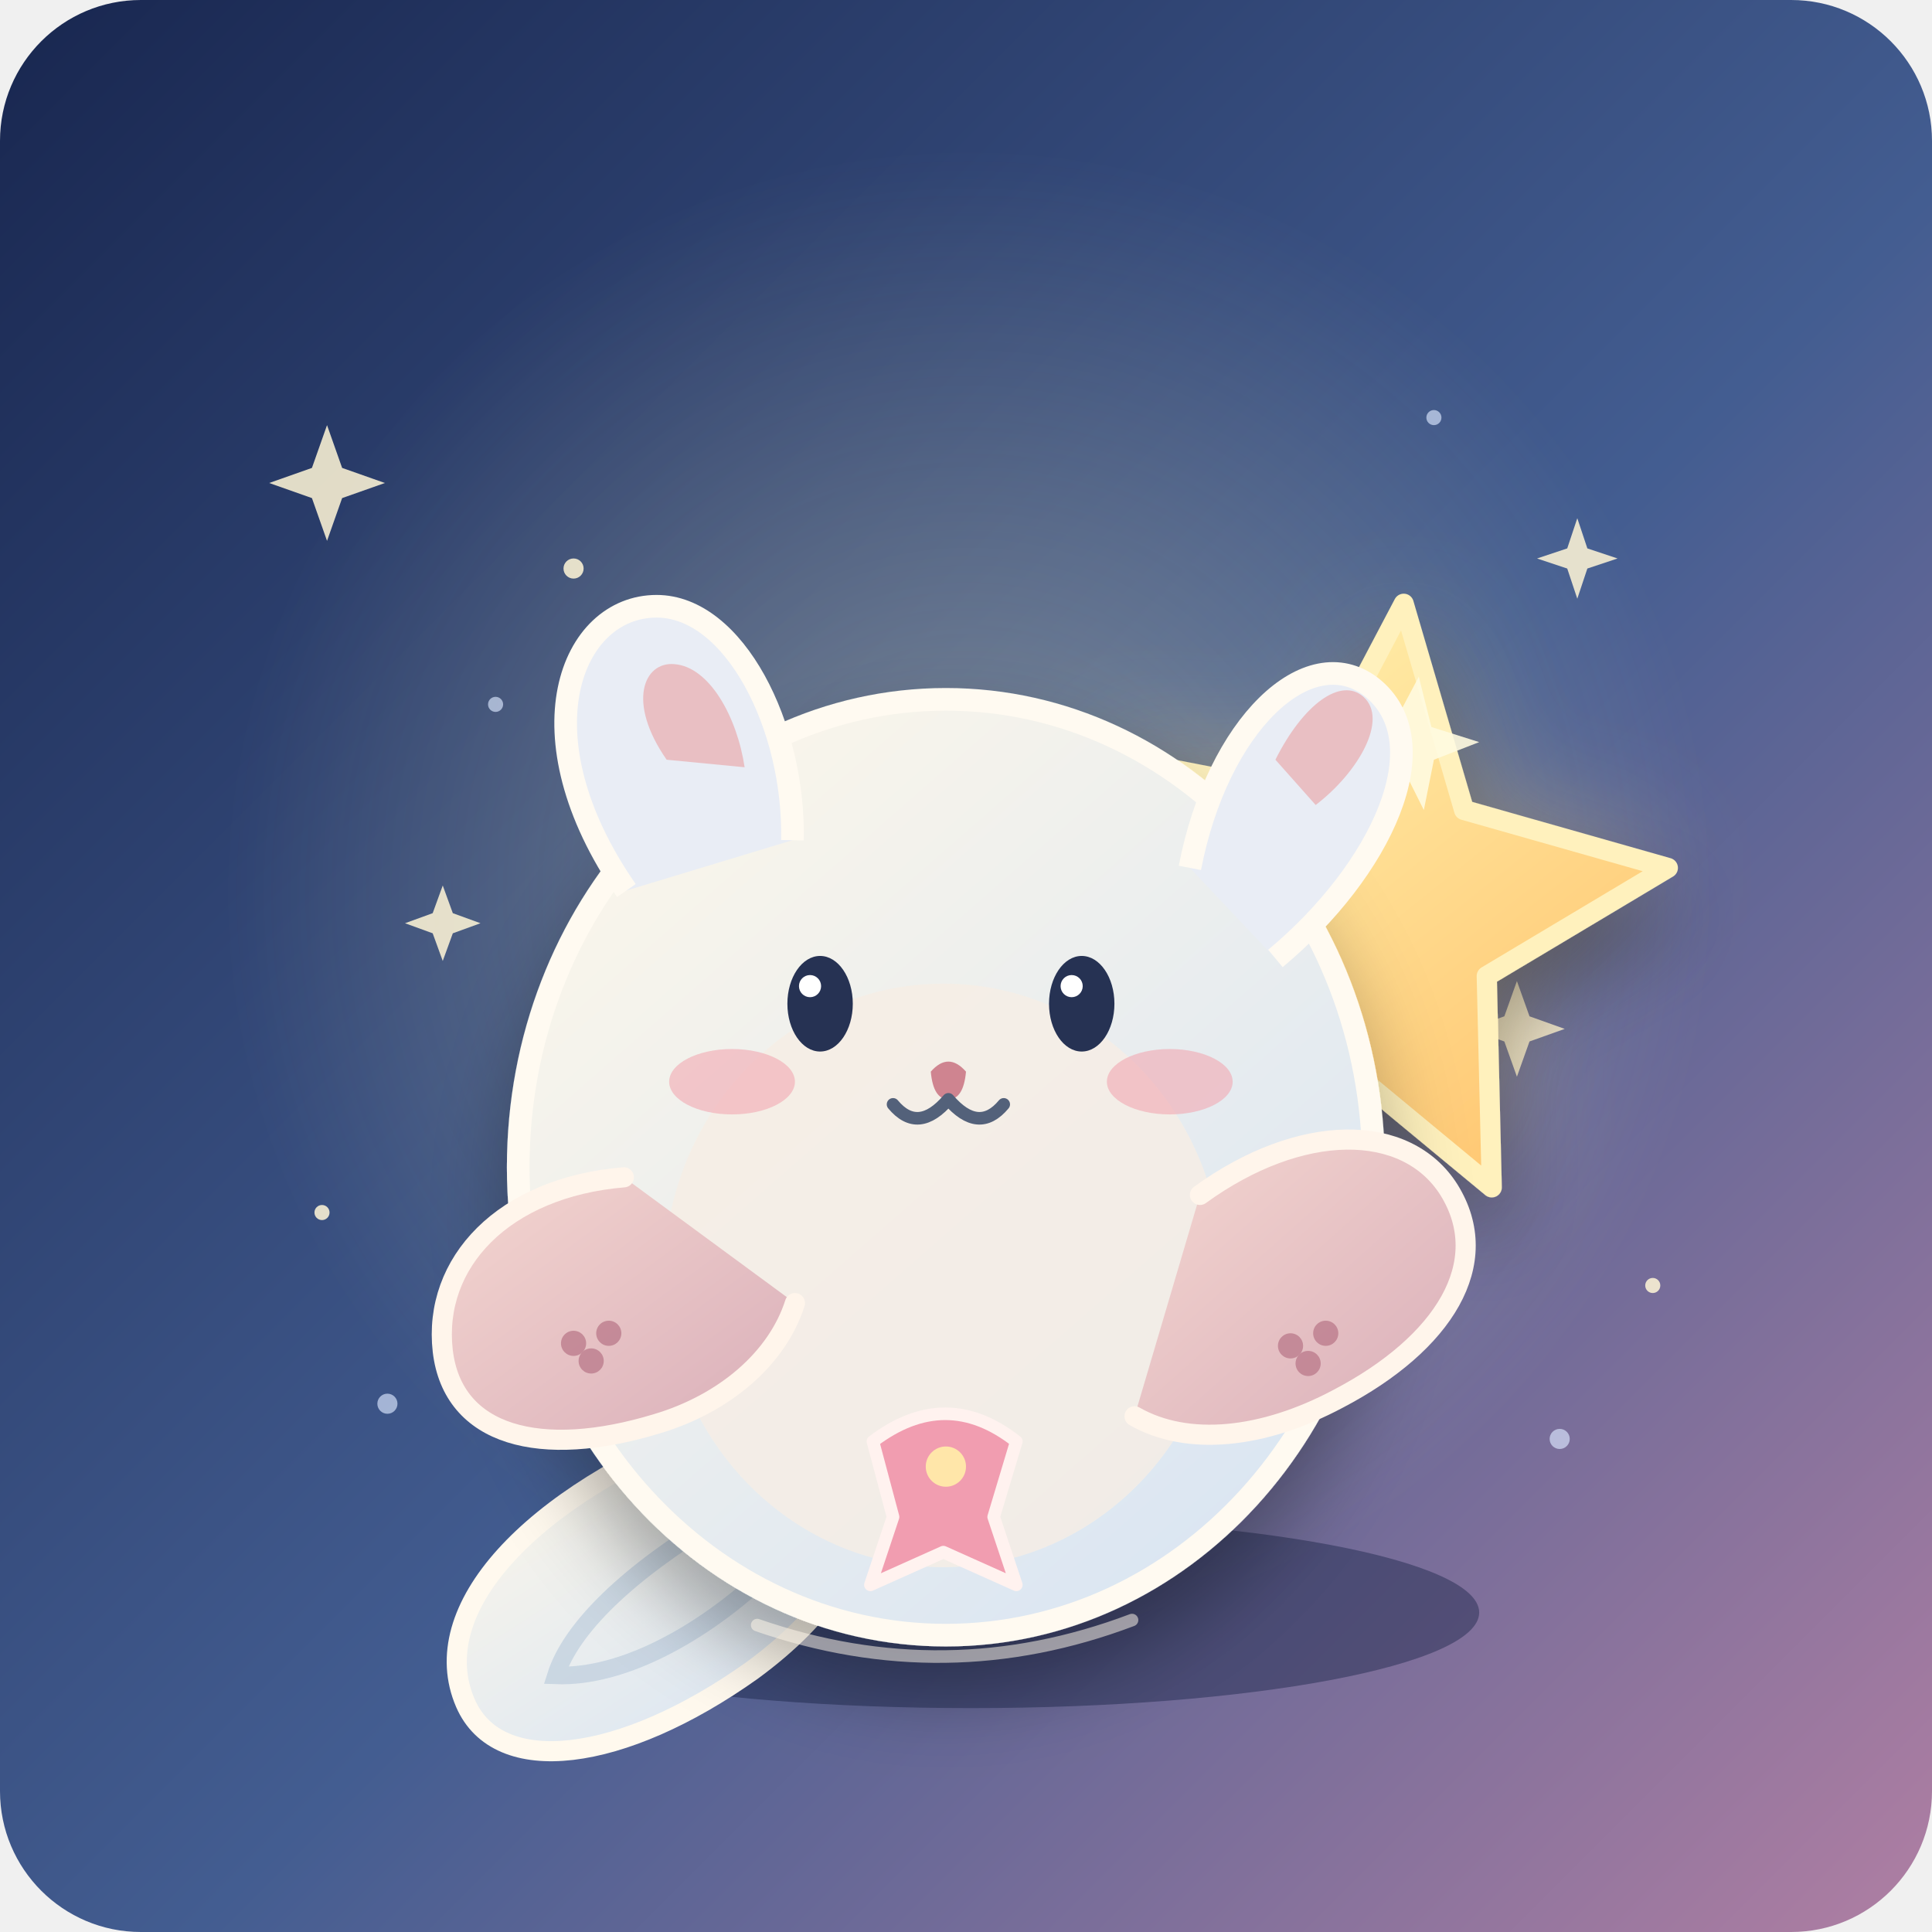
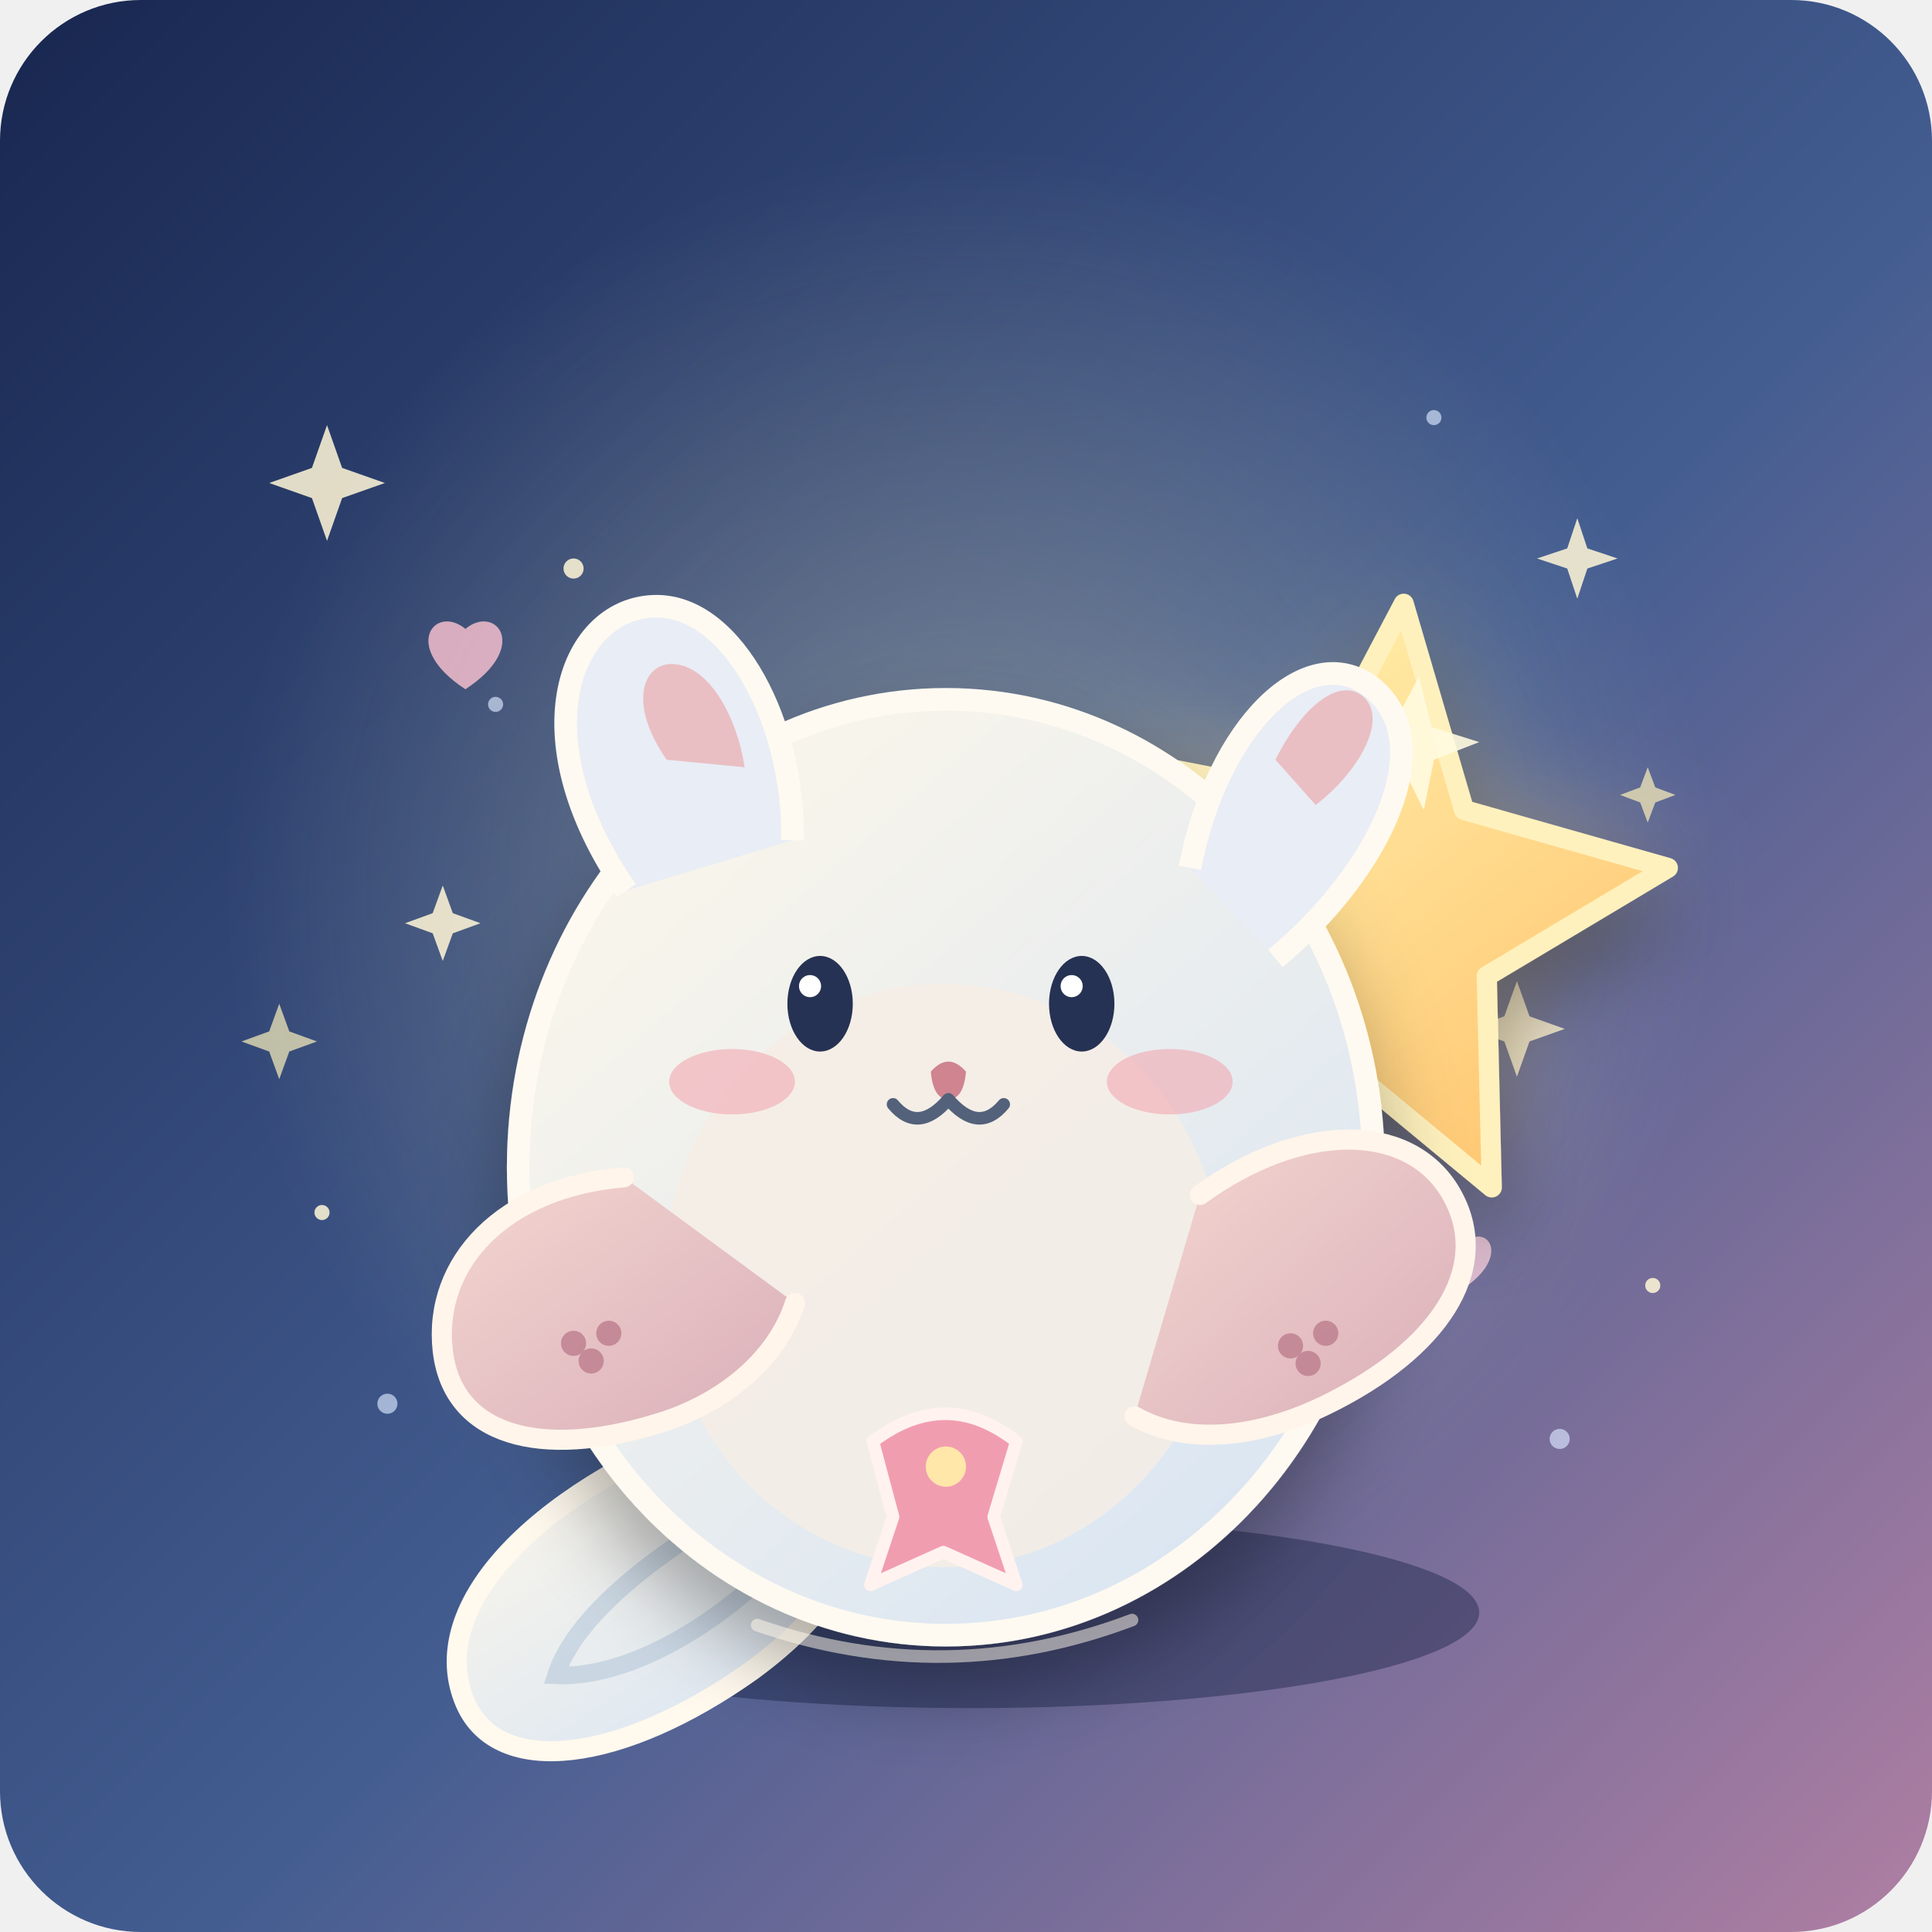
<svg xmlns="http://www.w3.org/2000/svg" width="768" height="768" viewBox="0 0 768 768">
  <defs>
    <linearGradient id="bg" x1="0" y1="0" x2="1" y2="1">
      <stop stop-color="#18264f" />
      <stop offset=".55" stop-color="#435d91" />
      <stop offset="1" stop-color="#b17fa3" />
    </linearGradient>
    <radialGradient id="halo">
      <stop stop-color="#fff4bd" stop-opacity=".34" />
      <stop offset="1" stop-color="#fff4bd" stop-opacity="0" />
    </radialGradient>
    <linearGradient id="body" x1="0" y1="0" x2=".8" y2="1">
      <stop stop-color="#fff8e9" />
      <stop offset="1" stop-color="#d9e5f3" />
    </linearGradient>
    <linearGradient id="flipper" x1="0" y1="0" x2="1" y2="1">
      <stop stop-color="#f4d6d0" />
      <stop offset="1" stop-color="#d9aeb9" />
    </linearGradient>
    <linearGradient id="star" x1="0" y1="0" x2=".8" y2="1">
      <stop stop-color="#fff7b7" />
      <stop offset="1" stop-color="#ffc56f" />
    </linearGradient>
    <filter id="shadow" x="-30%" y="-30%" width="160%" height="180%">
      <feGaussianBlur in="SourceAlpha" stdDeviation="16" />
      <feOffset dy="18" />
      <feComponentTransfer>
        <feFuncA type="linear" slope=".32" />
      </feComponentTransfer>
      <feMerge>
        <feMergeNode />
        <feMergeNode in="SourceGraphic" />
      </feMerge>
    </filter>
    <filter id="glow" x="-100%" y="-100%" width="300%" height="300%">
      <feGaussianBlur stdDeviation="22" />
    </filter>
  </defs>
  <rect width="768" height="768" rx="56" fill="url(#bg)" />
  <circle cx="385" cy="355" r="300" fill="url(#halo)" />
  <g fill="#fff6d7" opacity=".86">
    <path d="M130 169l6 17 17 6-17 6-6 17-6-17-17-6 17-6z" />
    <path d="M627 206l4 12 12 4-12 4-4 12-4-12-12-4 12-4z" />
    <path d="M176 352l4 11 11 4-11 4-4 11-4-11-11-4 11-4z" />
    <path d="M603 390l5 14 14 5-14 5-5 14-5-14-14-5 14-5z" />
    <circle cx="228" cy="226" r="4" />
    <circle cx="553" cy="280" r="4" />
    <circle cx="128" cy="482" r="3" />
    <circle cx="657" cy="511" r="3" />
    <circle cx="250" cy="580" r="3" />
+     <path d="M185 250c-12-10-26 7 0 24 26-17 12-34 0-24z" fill="#ffc5d3" opacity=".92" />
+     <path d="M582 494c-9-8-19 5 0 18 19-13 9-26 0-18z" fill="#ffd4df" opacity=".88" />
+     <path d="M111 399l4 11 11 4-11 4-4 11-4-11-11-4 11-4z" fill="#fff4bd" opacity=".8" />
+     <path d="M655 305l3 8 8 3-8 3-3 8-3-8-8-3 8-3z" fill="#fff4bd" opacity=".8" />
  </g>
  <g fill="#dbe8ff" opacity=".65">
    <circle cx="197" cy="280" r="3" />
    <circle cx="570" cy="166" r="3" />
    <circle cx="620" cy="572" r="4" />
    <circle cx="154" cy="558" r="4" />
  </g>
  <ellipse cx="386" cy="641" rx="202" ry="38" fill="#141e42" opacity=".42" />
  <path d="M521 315l39-71 24 78 78 22-69 42 1 82-62-52-77 26 29-76-47-67z" fill="#ffd678" opacity=".4" filter="url(#glow)" />
  <path d="M518 316l40-76 24 82 81 23-72 43 2 84-64-53-79 27 30-78-49-69z" fill="url(#star)" stroke="#fff1bd" stroke-width="8" stroke-linejoin="round" filter="url(#shadow)" />
  <path d="M555 286l9-17 5 20 19 6-18 7-4 20-9-18-19-5z" fill="#fffbe0" opacity=".9" />
  <path d="M285 566c-75 29-116 74-100 111 13 30 62 24 114-13 30-22 45-46 43-67z" fill="url(#body)" stroke="#fff9ee" stroke-width="8" />
  <path d="M285 604c-35 21-58 43-64 62 27 1 58-17 81-38" fill="none" stroke="#bdcddd" stroke-width="7" stroke-linecap="round" opacity=".7" />
  <ellipse cx="376" cy="464" rx="170" ry="186" fill="url(#body)" stroke="#fffaf1" stroke-width="9" filter="url(#shadow)" />
  <ellipse cx="375" cy="507" rx="111" ry="116" fill="#f6eee5" opacity=".8" />
  <path d="M249 354c-43-62-22-113 12-113 31 0 55 48 54 93" fill="#e9edf5" stroke="#fffaf1" stroke-width="9" />
  <path d="M473 345c11-57 47-91 72-72 28 22 4 73-38 108" fill="#e9edf5" stroke="#fffaf1" stroke-width="9" />
  <path d="M265 302c-16-23-9-39 3-38 14 1 25 21 28 41" fill="#e9bfc3" />
  <path d="M507 302c11-22 26-33 35-25 10 9-2 30-19 43" fill="#e9bfc3" />
  <ellipse cx="326" cy="399" rx="13" ry="19" fill="#263253" />
  <ellipse cx="430" cy="399" rx="13" ry="19" fill="#263253" />
  <circle cx="322" cy="392" r="4.4" fill="#fff" />
  <circle cx="426" cy="392" r="4.4" fill="#fff" />
  <ellipse cx="291" cy="430" rx="25" ry="13" fill="#f1a6b0" opacity=".58" />
  <ellipse cx="465" cy="430" rx="25" ry="13" fill="#f1a6b0" opacity=".58" />
  <path d="M370 426q7-8 14 0-1 11-7 11t-7-11z" fill="#cf8490" />
  <path d="M377 437q-12 14-22 2m22-2q12 14 22 2" fill="none" stroke="#53617a" stroke-width="5" stroke-linecap="round" />
  <path d="M248 468c-48 4-76 34-72 69 4 34 39 43 85 29 27-8 48-26 55-48" fill="url(#flipper)" stroke="#fff5eb" stroke-width="8" stroke-linecap="round" />
  <path d="M477 475c40-29 82-29 99-2 18 29-2 61-44 83-30 16-60 19-81 7" fill="url(#flipper)" stroke="#fff5eb" stroke-width="8" stroke-linecap="round" />
  <g fill="#b97889" opacity=".75">
    <circle cx="228" cy="534" r="5" />
    <circle cx="242" cy="530" r="5" />
    <circle cx="235" cy="541" r="5" />
    <circle cx="513" cy="535" r="5" />
    <circle cx="527" cy="530" r="5" />
    <circle cx="520" cy="542" r="5" />
  </g>
  <path d="M347 573q29-22 57 0l-9 30 9 27-29-13-29 13 9-27z" fill="#f19db0" stroke="#fff2ef" stroke-width="5" stroke-linejoin="round" />
  <circle cx="376" cy="583" r="8" fill="#ffe6a9" />
  <path d="M301 646q75 26 149-2" fill="none" stroke="#fff8e9" stroke-width="5" opacity=".52" stroke-linecap="round" />
</svg>
